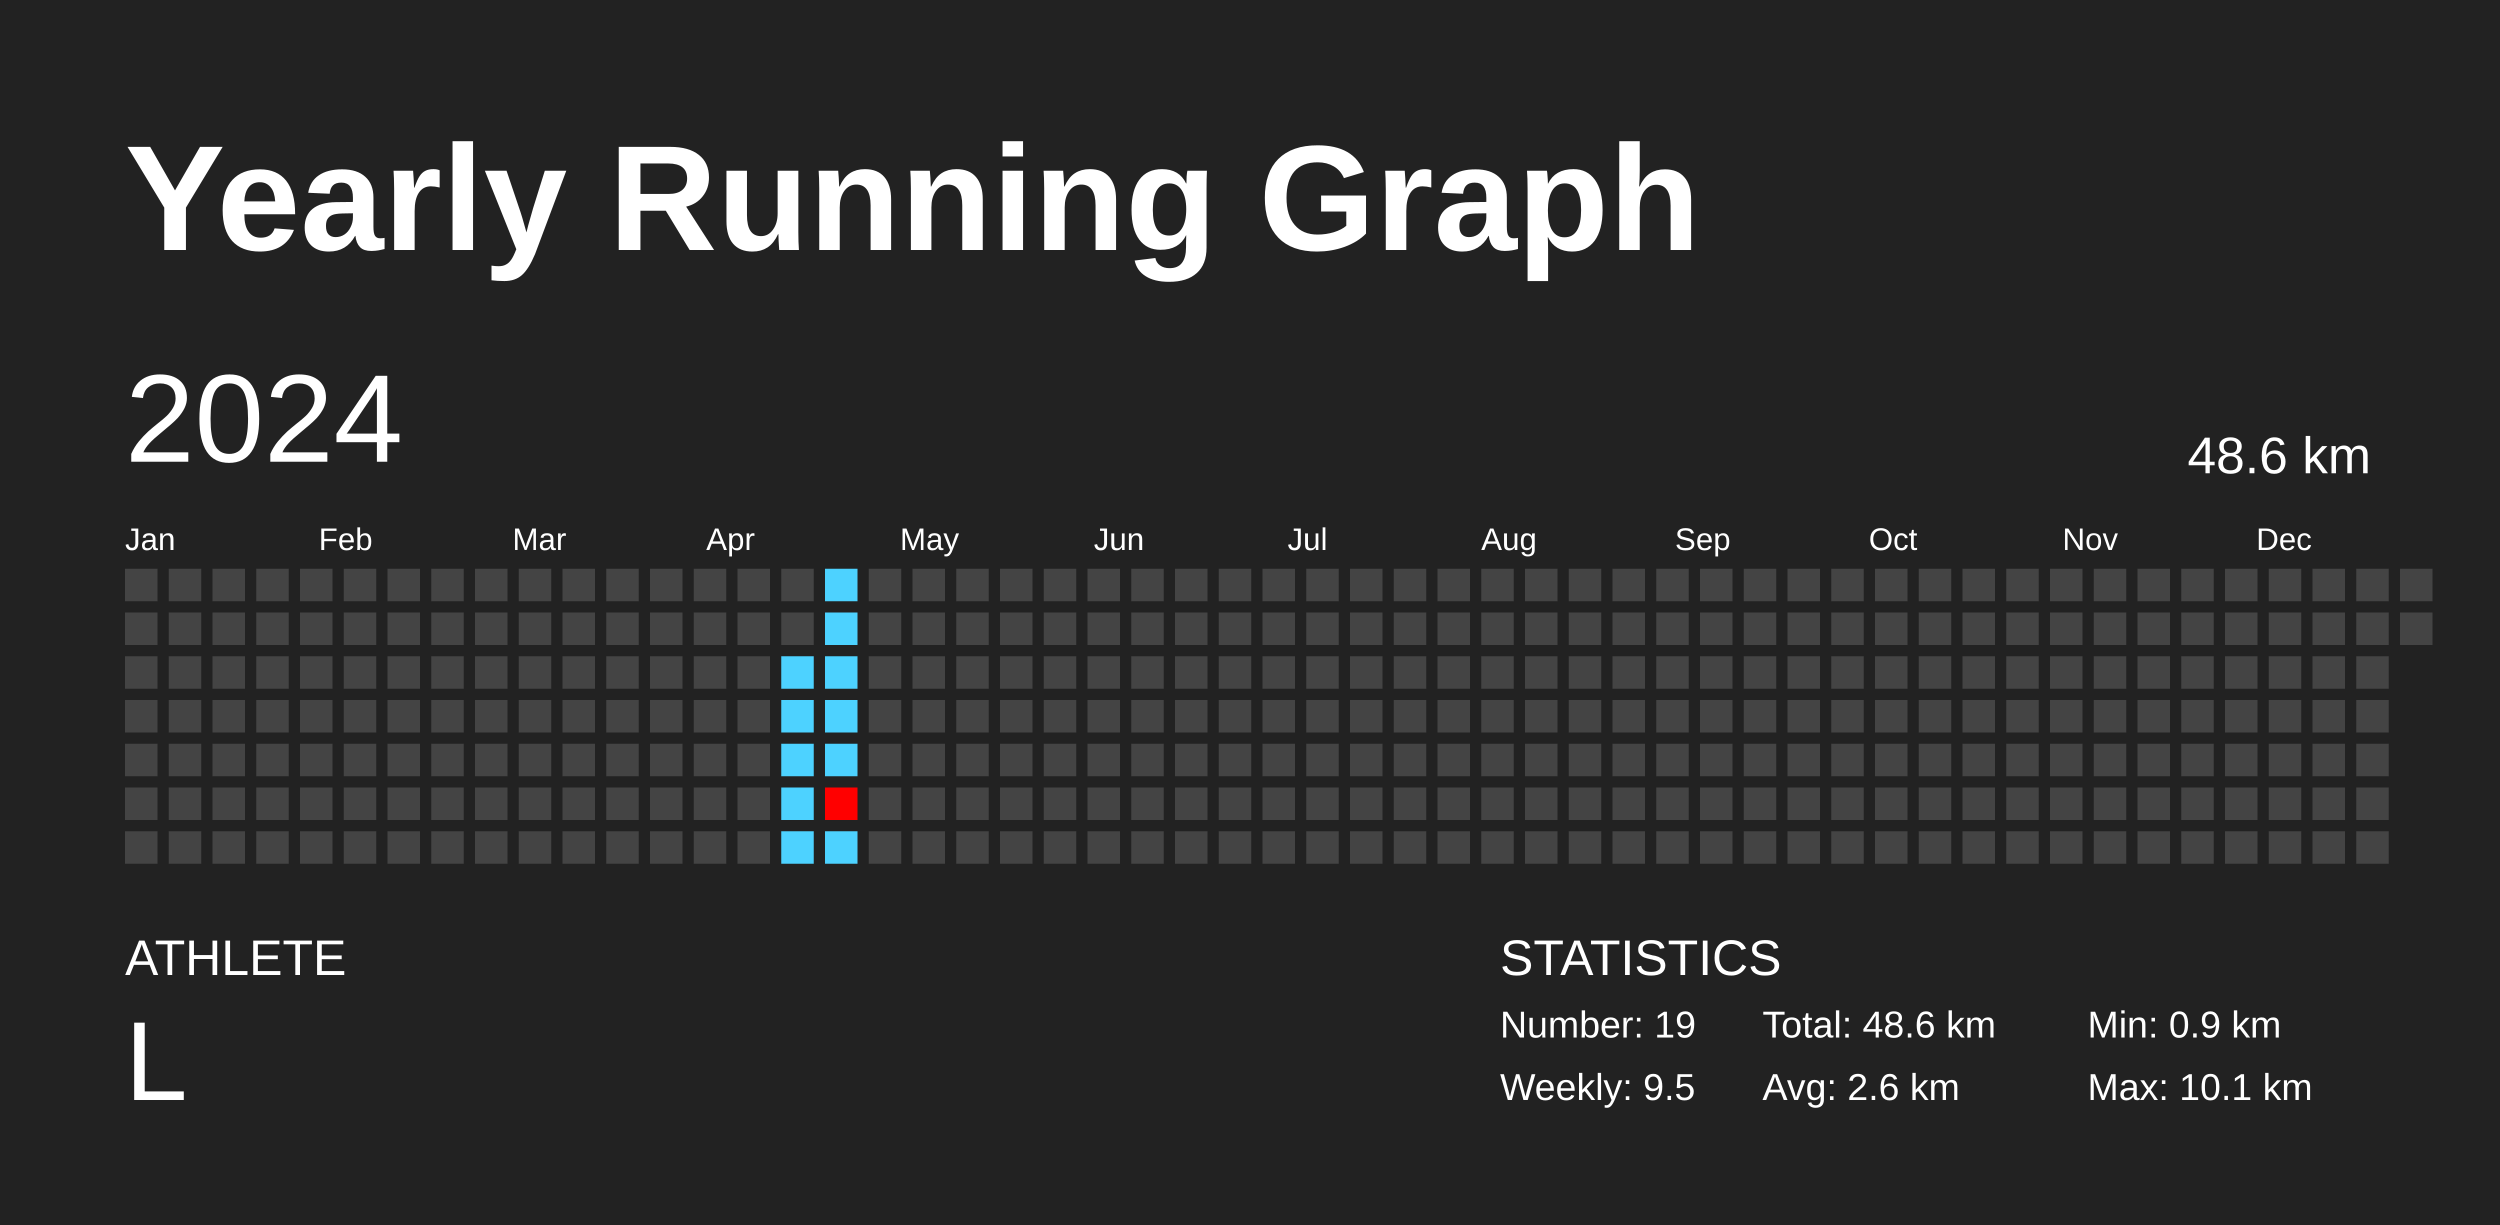
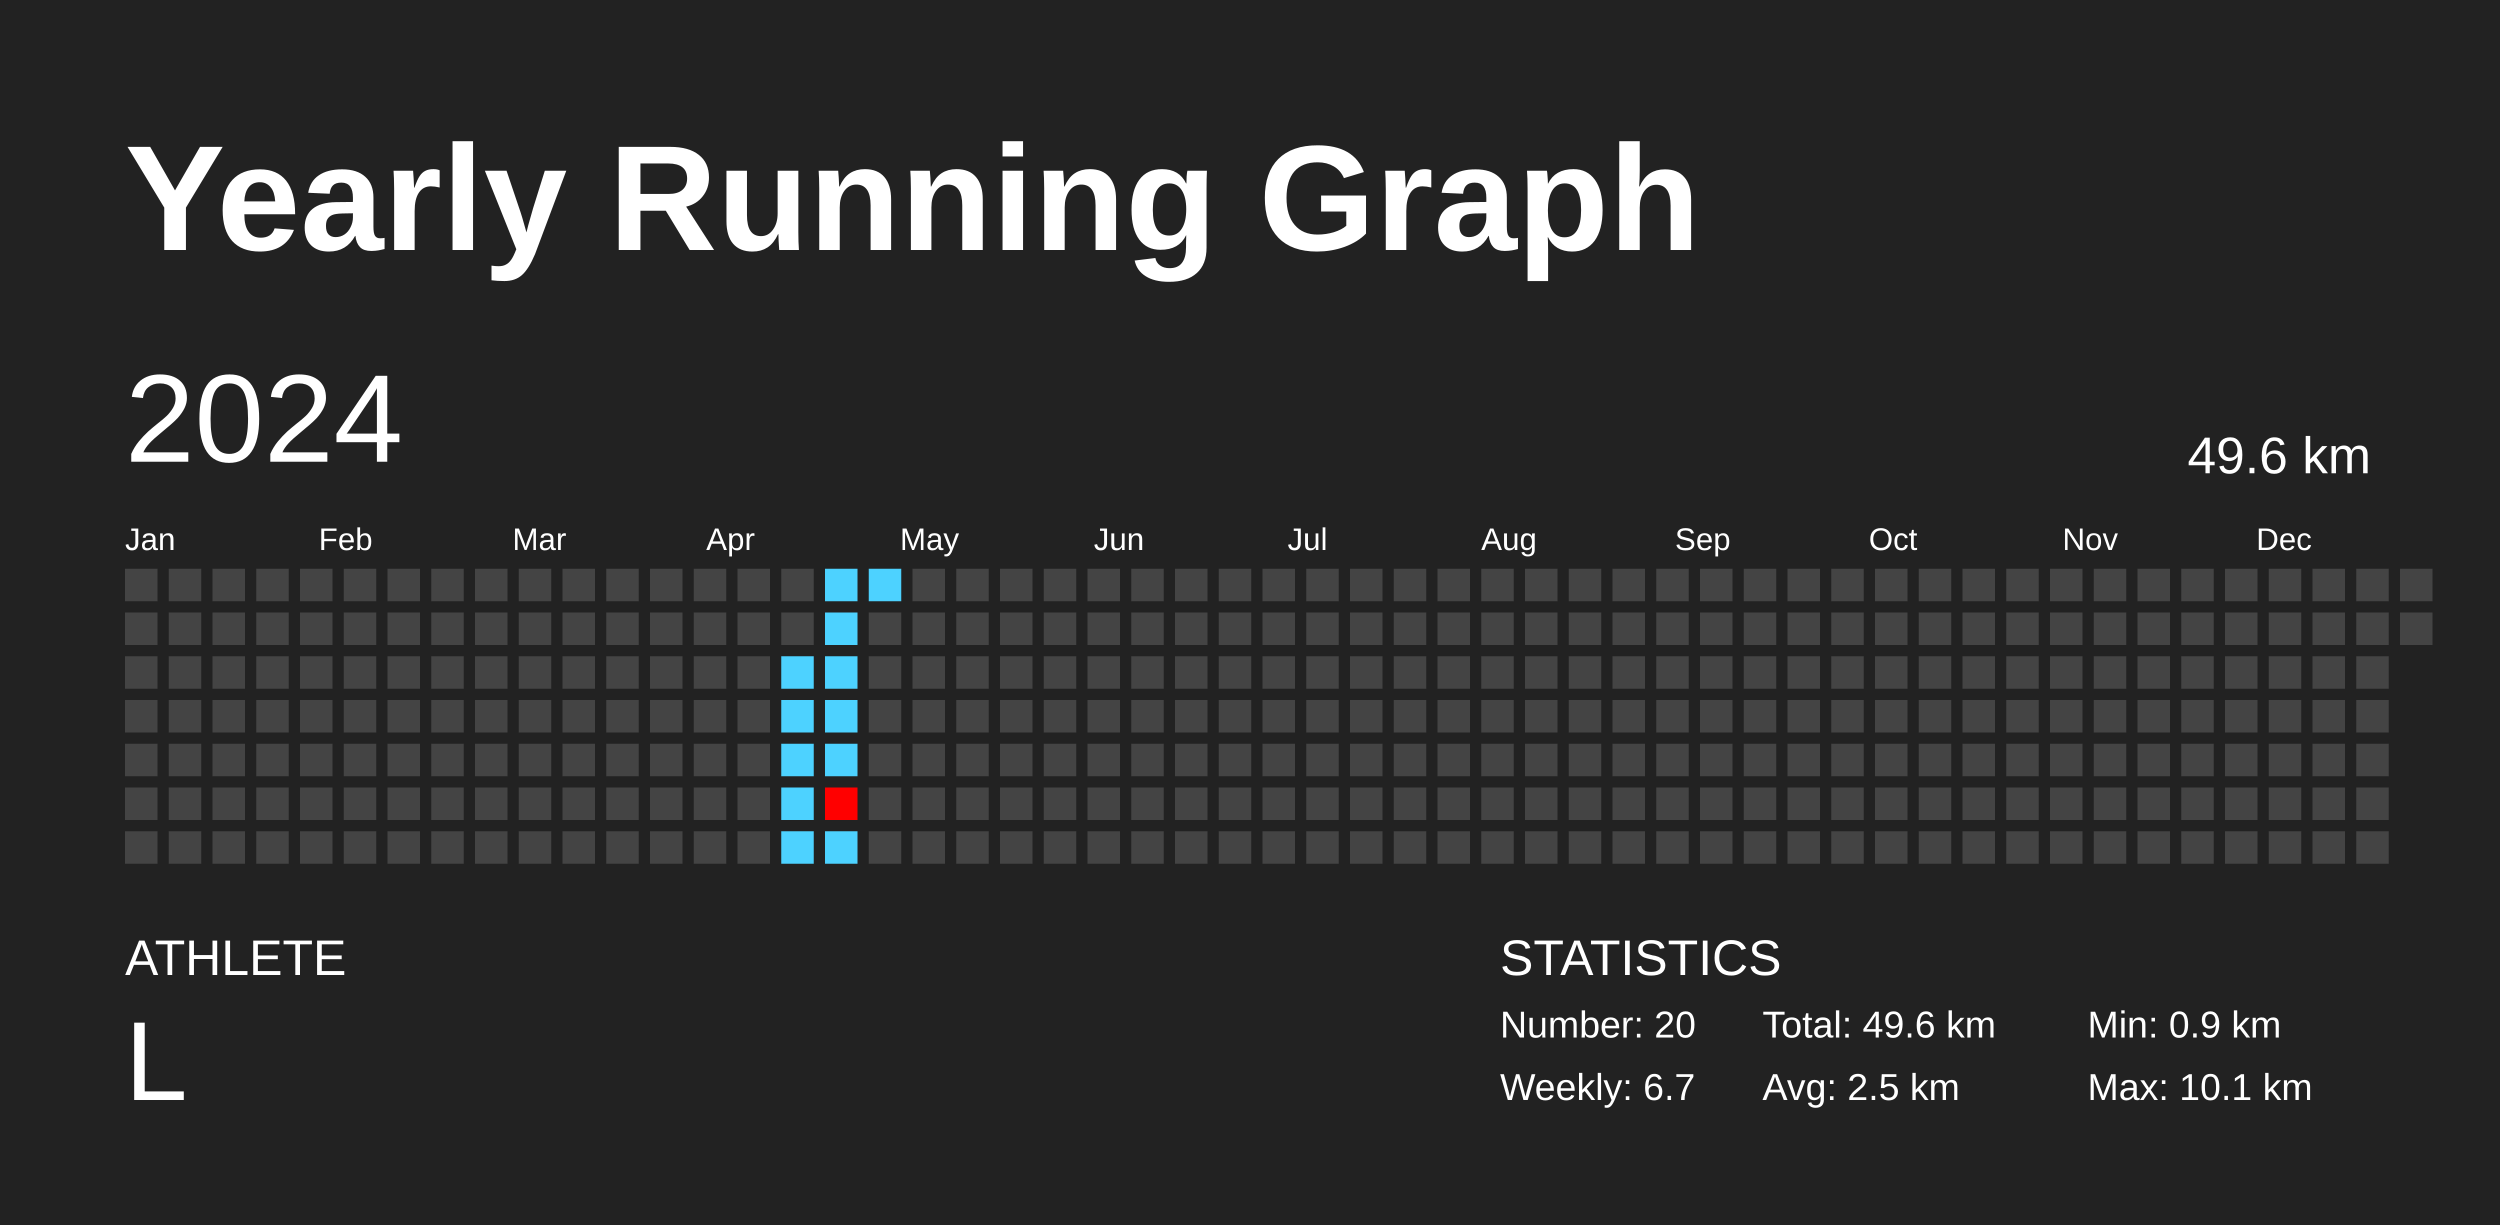
<svg xmlns="http://www.w3.org/2000/svg" baseProfile="full" height="98mm" version="1.1" viewBox="0,0,200,98" width="200mm">
  <defs />
  <rect fill="#222222" height="98" width="200" x="0" y="0" />
  <text fill="#FFFFFF" style="font-size:12px; font-family:Arial; font-weight:bold;" x="10" y="20">Yearly Running Graph</text>
  <text fill="#FFFFFF" style="font-size:4px; font-family:Arial" x="10" y="78">ATHLETE</text>
  <text fill="#FFFFFF" style="font-size:9px; font-family:Arial" x="10" y="88">L</text>
  <text fill="#FFFFFF" style="font-size:4px; font-family:Arial" x="120" y="78">STATISTICS</text>
-   <text fill="#FFFFFF" style="font-size:3px; font-family:Arial" x="120" y="83">Number: 19</text>
-   <text fill="#FFFFFF" style="font-size:3px; font-family:Arial" x="120" y="88">Weekly: 9.5</text>
-   <text fill="#FFFFFF" style="font-size:3px; font-family:Arial" x="141" y="83">Total: 48.6 km</text>
-   <text fill="#FFFFFF" style="font-size:3px; font-family:Arial" x="141" y="88">Avg: 2.6 km</text>
+   <text fill="#FFFFFF" style="font-size:3px; font-family:Arial" x="120" y="83">Number: 20</text>
+   <text fill="#FFFFFF" style="font-size:3px; font-family:Arial" x="120" y="88">Weekly: 6.7</text>
+   <text fill="#FFFFFF" style="font-size:3px; font-family:Arial" x="141" y="83">Total: 49.6 km</text>
+   <text fill="#FFFFFF" style="font-size:3px; font-family:Arial" x="141" y="88">Avg: 2.5 km</text>
  <text fill="#FFFFFF" style="font-size:3px; font-family:Arial" x="167" y="83">Min: 0.9 km</text>
  <text fill="#FFFFFF" style="font-size:3px; font-family:Arial" x="167" y="88">Max: 10.1 km</text>
  <text dominant-baseline="hanging" fill="#FFFFFF" style="font-size:10.0px; font-family:Arial;" x="10" y="30">2024</text>
-   <text dominant-baseline="hanging" fill="#FFFFFF" style="font-size:4.125px; font-family:Arial;" x="175" y="35">48.6 km</text>
+   <text dominant-baseline="hanging" fill="#FFFFFF" style="font-size:4.125px; font-family:Arial;" x="175" y="35">49.6 km</text>
  <text fill="#FFFFFF" style="font-size:2.5px; font-family:Arial" x="10.0" y="44">Jan</text>
  <text fill="#FFFFFF" style="font-size:2.5px; font-family:Arial" x="25.5" y="44">Feb</text>
  <text fill="#FFFFFF" style="font-size:2.5px; font-family:Arial" x="41.0" y="44">Mar</text>
  <text fill="#FFFFFF" style="font-size:2.5px; font-family:Arial" x="56.5" y="44">Apr</text>
  <text fill="#FFFFFF" style="font-size:2.5px; font-family:Arial" x="72.0" y="44">May</text>
  <text fill="#FFFFFF" style="font-size:2.5px; font-family:Arial" x="87.5" y="44">Jun</text>
  <text fill="#FFFFFF" style="font-size:2.5px; font-family:Arial" x="103.0" y="44">Jul</text>
  <text fill="#FFFFFF" style="font-size:2.5px; font-family:Arial" x="118.5" y="44">Aug</text>
  <text fill="#FFFFFF" style="font-size:2.5px; font-family:Arial" x="134.0" y="44">Sep</text>
  <text fill="#FFFFFF" style="font-size:2.5px; font-family:Arial" x="149.5" y="44">Oct</text>
  <text fill="#FFFFFF" style="font-size:2.5px; font-family:Arial" x="165.0" y="44">Nov</text>
  <text fill="#FFFFFF" style="font-size:2.5px; font-family:Arial" x="180.5" y="44">Dec</text>
  <rect fill="#444444" height="2.6" width="2.6" x="10.0" y="45.5" />
  <rect fill="#444444" height="2.6" width="2.6" x="10.0" y="49.0" />
  <rect fill="#444444" height="2.6" width="2.6" x="10.0" y="52.5" />
  <rect fill="#444444" height="2.6" width="2.6" x="10.0" y="56.0" />
  <rect fill="#444444" height="2.6" width="2.6" x="10.0" y="59.5" />
  <rect fill="#444444" height="2.6" width="2.6" x="10.0" y="63.0" />
  <rect fill="#444444" height="2.6" width="2.6" x="10.0" y="66.5" />
  <rect fill="#444444" height="2.6" width="2.6" x="13.5" y="45.5" />
  <rect fill="#444444" height="2.6" width="2.6" x="13.5" y="49.0" />
  <rect fill="#444444" height="2.6" width="2.6" x="13.5" y="52.5" />
  <rect fill="#444444" height="2.6" width="2.6" x="13.5" y="56.0" />
  <rect fill="#444444" height="2.6" width="2.6" x="13.5" y="59.5" />
  <rect fill="#444444" height="2.6" width="2.6" x="13.5" y="63.0" />
  <rect fill="#444444" height="2.6" width="2.6" x="13.5" y="66.5" />
  <rect fill="#444444" height="2.6" width="2.6" x="17.0" y="45.5" />
  <rect fill="#444444" height="2.6" width="2.6" x="17.0" y="49.0" />
  <rect fill="#444444" height="2.6" width="2.6" x="17.0" y="52.5" />
  <rect fill="#444444" height="2.6" width="2.6" x="17.0" y="56.0" />
  <rect fill="#444444" height="2.6" width="2.6" x="17.0" y="59.5" />
  <rect fill="#444444" height="2.6" width="2.6" x="17.0" y="63.0" />
  <rect fill="#444444" height="2.6" width="2.6" x="17.0" y="66.5" />
  <rect fill="#444444" height="2.6" width="2.6" x="20.5" y="45.5" />
  <rect fill="#444444" height="2.6" width="2.6" x="20.5" y="49.0" />
  <rect fill="#444444" height="2.6" width="2.6" x="20.5" y="52.5" />
  <rect fill="#444444" height="2.6" width="2.6" x="20.5" y="56.0" />
  <rect fill="#444444" height="2.6" width="2.6" x="20.5" y="59.5" />
  <rect fill="#444444" height="2.6" width="2.6" x="20.5" y="63.0" />
  <rect fill="#444444" height="2.6" width="2.6" x="20.5" y="66.5" />
  <rect fill="#444444" height="2.6" width="2.6" x="24.0" y="45.5" />
  <rect fill="#444444" height="2.6" width="2.6" x="24.0" y="49.0" />
  <rect fill="#444444" height="2.6" width="2.6" x="24.0" y="52.5" />
  <rect fill="#444444" height="2.6" width="2.6" x="24.0" y="56.0" />
  <rect fill="#444444" height="2.6" width="2.6" x="24.0" y="59.5" />
  <rect fill="#444444" height="2.6" width="2.6" x="24.0" y="63.0" />
  <rect fill="#444444" height="2.6" width="2.6" x="24.0" y="66.5" />
  <rect fill="#444444" height="2.6" width="2.6" x="27.5" y="45.5" />
  <rect fill="#444444" height="2.6" width="2.6" x="27.5" y="49.0" />
  <rect fill="#444444" height="2.6" width="2.6" x="27.5" y="52.5" />
  <rect fill="#444444" height="2.6" width="2.6" x="27.5" y="56.0" />
  <rect fill="#444444" height="2.6" width="2.6" x="27.5" y="59.5" />
  <rect fill="#444444" height="2.6" width="2.6" x="27.5" y="63.0" />
  <rect fill="#444444" height="2.6" width="2.6" x="27.5" y="66.5" />
  <rect fill="#444444" height="2.6" width="2.6" x="31.0" y="45.5" />
  <rect fill="#444444" height="2.6" width="2.6" x="31.0" y="49.0" />
  <rect fill="#444444" height="2.6" width="2.6" x="31.0" y="52.5" />
  <rect fill="#444444" height="2.6" width="2.6" x="31.0" y="56.0" />
  <rect fill="#444444" height="2.6" width="2.6" x="31.0" y="59.5" />
  <rect fill="#444444" height="2.6" width="2.6" x="31.0" y="63.0" />
  <rect fill="#444444" height="2.6" width="2.6" x="31.0" y="66.5" />
  <rect fill="#444444" height="2.6" width="2.6" x="34.5" y="45.5" />
  <rect fill="#444444" height="2.6" width="2.6" x="34.5" y="49.0" />
  <rect fill="#444444" height="2.6" width="2.6" x="34.5" y="52.5" />
  <rect fill="#444444" height="2.6" width="2.6" x="34.5" y="56.0" />
  <rect fill="#444444" height="2.6" width="2.6" x="34.5" y="59.5" />
  <rect fill="#444444" height="2.6" width="2.6" x="34.5" y="63.0" />
  <rect fill="#444444" height="2.6" width="2.6" x="34.5" y="66.5" />
  <rect fill="#444444" height="2.6" width="2.6" x="38.0" y="45.5" />
  <rect fill="#444444" height="2.6" width="2.6" x="38.0" y="49.0" />
  <rect fill="#444444" height="2.6" width="2.6" x="38.0" y="52.5" />
  <rect fill="#444444" height="2.6" width="2.6" x="38.0" y="56.0" />
  <rect fill="#444444" height="2.6" width="2.6" x="38.0" y="59.5" />
  <rect fill="#444444" height="2.6" width="2.6" x="38.0" y="63.0" />
  <rect fill="#444444" height="2.6" width="2.6" x="38.0" y="66.5" />
  <rect fill="#444444" height="2.6" width="2.6" x="41.5" y="45.5" />
  <rect fill="#444444" height="2.6" width="2.6" x="41.5" y="49.0" />
  <rect fill="#444444" height="2.6" width="2.6" x="41.5" y="52.5" />
  <rect fill="#444444" height="2.6" width="2.6" x="41.5" y="56.0" />
  <rect fill="#444444" height="2.6" width="2.6" x="41.5" y="59.5" />
  <rect fill="#444444" height="2.6" width="2.6" x="41.5" y="63.0" />
  <rect fill="#444444" height="2.6" width="2.6" x="41.5" y="66.5" />
  <rect fill="#444444" height="2.6" width="2.6" x="45.0" y="45.5" />
  <rect fill="#444444" height="2.6" width="2.6" x="45.0" y="49.0" />
  <rect fill="#444444" height="2.6" width="2.6" x="45.0" y="52.5" />
  <rect fill="#444444" height="2.6" width="2.6" x="45.0" y="56.0" />
  <rect fill="#444444" height="2.6" width="2.6" x="45.0" y="59.5" />
  <rect fill="#444444" height="2.6" width="2.6" x="45.0" y="63.0" />
  <rect fill="#444444" height="2.6" width="2.6" x="45.0" y="66.5" />
  <rect fill="#444444" height="2.6" width="2.6" x="48.5" y="45.5" />
  <rect fill="#444444" height="2.6" width="2.6" x="48.5" y="49.0" />
  <rect fill="#444444" height="2.6" width="2.6" x="48.5" y="52.5" />
  <rect fill="#444444" height="2.6" width="2.6" x="48.5" y="56.0" />
  <rect fill="#444444" height="2.6" width="2.6" x="48.5" y="59.5" />
  <rect fill="#444444" height="2.6" width="2.6" x="48.5" y="63.0" />
  <rect fill="#444444" height="2.6" width="2.6" x="48.5" y="66.5" />
  <rect fill="#444444" height="2.6" width="2.6" x="52.0" y="45.5" />
  <rect fill="#444444" height="2.6" width="2.6" x="52.0" y="49.0" />
  <rect fill="#444444" height="2.6" width="2.6" x="52.0" y="52.5" />
  <rect fill="#444444" height="2.6" width="2.6" x="52.0" y="56.0" />
  <rect fill="#444444" height="2.6" width="2.6" x="52.0" y="59.5" />
  <rect fill="#444444" height="2.6" width="2.6" x="52.0" y="63.0" />
  <rect fill="#444444" height="2.6" width="2.6" x="52.0" y="66.5" />
  <rect fill="#444444" height="2.6" width="2.6" x="55.5" y="45.5" />
  <rect fill="#444444" height="2.6" width="2.6" x="55.5" y="49.0" />
  <rect fill="#444444" height="2.6" width="2.6" x="55.5" y="52.5" />
  <rect fill="#444444" height="2.6" width="2.6" x="55.5" y="56.0" />
  <rect fill="#444444" height="2.6" width="2.6" x="55.5" y="59.5" />
  <rect fill="#444444" height="2.6" width="2.6" x="55.5" y="63.0" />
  <rect fill="#444444" height="2.6" width="2.6" x="55.5" y="66.5" />
  <rect fill="#444444" height="2.6" width="2.6" x="59.0" y="45.5" />
  <rect fill="#444444" height="2.6" width="2.6" x="59.0" y="49.0" />
  <rect fill="#444444" height="2.6" width="2.6" x="59.0" y="52.5" />
  <rect fill="#444444" height="2.6" width="2.6" x="59.0" y="56.0" />
  <rect fill="#444444" height="2.6" width="2.6" x="59.0" y="59.5" />
  <rect fill="#444444" height="2.6" width="2.6" x="59.0" y="63.0" />
  <rect fill="#444444" height="2.6" width="2.6" x="59.0" y="66.5" />
  <rect fill="#444444" height="2.6" width="2.6" x="62.5" y="45.5" />
  <rect fill="#444444" height="2.6" width="2.6" x="62.5" y="49.0" />
  <rect fill="#4dd2ff" height="2.6" width="2.6" x="62.5" y="52.5" />
  <rect fill="#4dd2ff" height="2.6" width="2.6" x="62.5" y="56.0" />
  <rect fill="#4dd2ff" height="2.6" width="2.6" x="62.5" y="59.5" />
  <rect fill="#4dd2ff" height="2.6" width="2.6" x="62.5" y="63.0" />
  <rect fill="#4dd2ff" height="2.6" width="2.6" x="62.5" y="66.5" />
  <rect fill="#4dd2ff" height="2.6" width="2.6" x="66.0" y="45.5" />
  <rect fill="#4dd2ff" height="2.6" width="2.6" x="66.0" y="49.0" />
  <rect fill="#4dd2ff" height="2.6" width="2.6" x="66.0" y="52.5" />
  <rect fill="#4dd2ff" height="2.6" width="2.6" x="66.0" y="56.0" />
  <rect fill="#4dd2ff" height="2.6" width="2.6" x="66.0" y="59.5" />
  <rect fill="#ff0000" height="2.6" width="2.6" x="66.0" y="63.0" />
  <rect fill="#4dd2ff" height="2.6" width="2.6" x="66.0" y="66.5" />
-   <rect fill="#444444" height="2.6" width="2.6" x="69.5" y="45.5" />
+   <rect fill="#4dd2ff" height="2.6" width="2.6" x="69.5" y="45.5" />
  <rect fill="#444444" height="2.6" width="2.6" x="69.5" y="49.0" />
  <rect fill="#444444" height="2.6" width="2.6" x="69.5" y="52.5" />
  <rect fill="#444444" height="2.6" width="2.6" x="69.5" y="56.0" />
  <rect fill="#444444" height="2.6" width="2.6" x="69.5" y="59.5" />
  <rect fill="#444444" height="2.6" width="2.6" x="69.5" y="63.0" />
  <rect fill="#444444" height="2.6" width="2.6" x="69.5" y="66.5" />
  <rect fill="#444444" height="2.6" width="2.6" x="73.0" y="45.5" />
  <rect fill="#444444" height="2.6" width="2.6" x="73.0" y="49.0" />
  <rect fill="#444444" height="2.6" width="2.6" x="73.0" y="52.5" />
  <rect fill="#444444" height="2.6" width="2.6" x="73.0" y="56.0" />
  <rect fill="#444444" height="2.6" width="2.6" x="73.0" y="59.5" />
  <rect fill="#444444" height="2.6" width="2.6" x="73.0" y="63.0" />
  <rect fill="#444444" height="2.6" width="2.6" x="73.0" y="66.5" />
  <rect fill="#444444" height="2.6" width="2.6" x="76.5" y="45.5" />
  <rect fill="#444444" height="2.6" width="2.6" x="76.5" y="49.0" />
  <rect fill="#444444" height="2.6" width="2.6" x="76.5" y="52.5" />
  <rect fill="#444444" height="2.6" width="2.6" x="76.5" y="56.0" />
  <rect fill="#444444" height="2.6" width="2.6" x="76.5" y="59.5" />
  <rect fill="#444444" height="2.6" width="2.6" x="76.5" y="63.0" />
  <rect fill="#444444" height="2.6" width="2.6" x="76.5" y="66.5" />
  <rect fill="#444444" height="2.6" width="2.6" x="80.0" y="45.5" />
  <rect fill="#444444" height="2.6" width="2.6" x="80.0" y="49.0" />
  <rect fill="#444444" height="2.6" width="2.6" x="80.0" y="52.5" />
  <rect fill="#444444" height="2.6" width="2.6" x="80.0" y="56.0" />
  <rect fill="#444444" height="2.6" width="2.6" x="80.0" y="59.5" />
  <rect fill="#444444" height="2.6" width="2.6" x="80.0" y="63.0" />
  <rect fill="#444444" height="2.6" width="2.6" x="80.0" y="66.5" />
  <rect fill="#444444" height="2.6" width="2.6" x="83.5" y="45.5" />
  <rect fill="#444444" height="2.6" width="2.6" x="83.5" y="49.0" />
  <rect fill="#444444" height="2.6" width="2.6" x="83.5" y="52.5" />
  <rect fill="#444444" height="2.6" width="2.6" x="83.5" y="56.0" />
  <rect fill="#444444" height="2.6" width="2.6" x="83.5" y="59.5" />
  <rect fill="#444444" height="2.6" width="2.6" x="83.5" y="63.0" />
  <rect fill="#444444" height="2.6" width="2.6" x="83.5" y="66.5" />
  <rect fill="#444444" height="2.6" width="2.6" x="87.0" y="45.5" />
  <rect fill="#444444" height="2.6" width="2.6" x="87.0" y="49.0" />
  <rect fill="#444444" height="2.6" width="2.6" x="87.0" y="52.5" />
  <rect fill="#444444" height="2.6" width="2.6" x="87.0" y="56.0" />
  <rect fill="#444444" height="2.6" width="2.6" x="87.0" y="59.5" />
  <rect fill="#444444" height="2.6" width="2.6" x="87.0" y="63.0" />
  <rect fill="#444444" height="2.6" width="2.6" x="87.0" y="66.5" />
  <rect fill="#444444" height="2.6" width="2.6" x="90.5" y="45.5" />
  <rect fill="#444444" height="2.6" width="2.6" x="90.5" y="49.0" />
  <rect fill="#444444" height="2.6" width="2.6" x="90.5" y="52.5" />
  <rect fill="#444444" height="2.6" width="2.6" x="90.5" y="56.0" />
  <rect fill="#444444" height="2.6" width="2.6" x="90.5" y="59.5" />
  <rect fill="#444444" height="2.6" width="2.6" x="90.5" y="63.0" />
  <rect fill="#444444" height="2.6" width="2.6" x="90.5" y="66.5" />
  <rect fill="#444444" height="2.6" width="2.6" x="94.0" y="45.5" />
  <rect fill="#444444" height="2.6" width="2.6" x="94.0" y="49.0" />
  <rect fill="#444444" height="2.6" width="2.6" x="94.0" y="52.5" />
  <rect fill="#444444" height="2.6" width="2.6" x="94.0" y="56.0" />
  <rect fill="#444444" height="2.6" width="2.6" x="94.0" y="59.5" />
  <rect fill="#444444" height="2.6" width="2.6" x="94.0" y="63.0" />
  <rect fill="#444444" height="2.6" width="2.6" x="94.0" y="66.5" />
  <rect fill="#444444" height="2.6" width="2.6" x="97.5" y="45.5" />
  <rect fill="#444444" height="2.6" width="2.6" x="97.5" y="49.0" />
  <rect fill="#444444" height="2.6" width="2.6" x="97.5" y="52.5" />
  <rect fill="#444444" height="2.6" width="2.6" x="97.5" y="56.0" />
  <rect fill="#444444" height="2.6" width="2.6" x="97.5" y="59.5" />
  <rect fill="#444444" height="2.6" width="2.6" x="97.5" y="63.0" />
  <rect fill="#444444" height="2.6" width="2.6" x="97.5" y="66.5" />
  <rect fill="#444444" height="2.6" width="2.6" x="101.0" y="45.5" />
  <rect fill="#444444" height="2.6" width="2.6" x="101.0" y="49.0" />
  <rect fill="#444444" height="2.6" width="2.6" x="101.0" y="52.5" />
  <rect fill="#444444" height="2.6" width="2.6" x="101.0" y="56.0" />
  <rect fill="#444444" height="2.6" width="2.6" x="101.0" y="59.5" />
  <rect fill="#444444" height="2.6" width="2.6" x="101.0" y="63.0" />
  <rect fill="#444444" height="2.6" width="2.6" x="101.0" y="66.5" />
  <rect fill="#444444" height="2.6" width="2.6" x="104.5" y="45.5" />
  <rect fill="#444444" height="2.6" width="2.6" x="104.5" y="49.0" />
  <rect fill="#444444" height="2.6" width="2.6" x="104.5" y="52.5" />
  <rect fill="#444444" height="2.6" width="2.6" x="104.5" y="56.0" />
  <rect fill="#444444" height="2.6" width="2.6" x="104.5" y="59.5" />
  <rect fill="#444444" height="2.6" width="2.6" x="104.5" y="63.0" />
  <rect fill="#444444" height="2.6" width="2.6" x="104.5" y="66.5" />
  <rect fill="#444444" height="2.6" width="2.6" x="108.0" y="45.5" />
  <rect fill="#444444" height="2.6" width="2.6" x="108.0" y="49.0" />
  <rect fill="#444444" height="2.6" width="2.6" x="108.0" y="52.5" />
  <rect fill="#444444" height="2.6" width="2.6" x="108.0" y="56.0" />
  <rect fill="#444444" height="2.6" width="2.6" x="108.0" y="59.5" />
  <rect fill="#444444" height="2.6" width="2.6" x="108.0" y="63.0" />
  <rect fill="#444444" height="2.6" width="2.6" x="108.0" y="66.5" />
  <rect fill="#444444" height="2.6" width="2.6" x="111.5" y="45.5" />
  <rect fill="#444444" height="2.6" width="2.6" x="111.5" y="49.0" />
  <rect fill="#444444" height="2.6" width="2.6" x="111.5" y="52.5" />
  <rect fill="#444444" height="2.6" width="2.6" x="111.5" y="56.0" />
  <rect fill="#444444" height="2.6" width="2.6" x="111.5" y="59.5" />
  <rect fill="#444444" height="2.6" width="2.6" x="111.5" y="63.0" />
  <rect fill="#444444" height="2.6" width="2.6" x="111.5" y="66.5" />
  <rect fill="#444444" height="2.6" width="2.6" x="115.0" y="45.5" />
  <rect fill="#444444" height="2.6" width="2.6" x="115.0" y="49.0" />
  <rect fill="#444444" height="2.6" width="2.6" x="115.0" y="52.5" />
  <rect fill="#444444" height="2.6" width="2.6" x="115.0" y="56.0" />
  <rect fill="#444444" height="2.6" width="2.6" x="115.0" y="59.5" />
  <rect fill="#444444" height="2.6" width="2.6" x="115.0" y="63.0" />
  <rect fill="#444444" height="2.6" width="2.6" x="115.0" y="66.5" />
  <rect fill="#444444" height="2.6" width="2.6" x="118.5" y="45.5" />
  <rect fill="#444444" height="2.6" width="2.6" x="118.5" y="49.0" />
  <rect fill="#444444" height="2.6" width="2.6" x="118.5" y="52.5" />
  <rect fill="#444444" height="2.6" width="2.6" x="118.5" y="56.0" />
  <rect fill="#444444" height="2.6" width="2.6" x="118.5" y="59.5" />
  <rect fill="#444444" height="2.6" width="2.6" x="118.5" y="63.0" />
  <rect fill="#444444" height="2.6" width="2.6" x="118.5" y="66.5" />
  <rect fill="#444444" height="2.6" width="2.6" x="122.0" y="45.5" />
  <rect fill="#444444" height="2.6" width="2.6" x="122.0" y="49.0" />
  <rect fill="#444444" height="2.6" width="2.6" x="122.0" y="52.5" />
  <rect fill="#444444" height="2.6" width="2.6" x="122.0" y="56.0" />
  <rect fill="#444444" height="2.6" width="2.6" x="122.0" y="59.5" />
  <rect fill="#444444" height="2.6" width="2.6" x="122.0" y="63.0" />
  <rect fill="#444444" height="2.6" width="2.6" x="122.0" y="66.5" />
  <rect fill="#444444" height="2.6" width="2.6" x="125.5" y="45.5" />
  <rect fill="#444444" height="2.6" width="2.6" x="125.5" y="49.0" />
  <rect fill="#444444" height="2.6" width="2.6" x="125.5" y="52.5" />
  <rect fill="#444444" height="2.6" width="2.6" x="125.5" y="56.0" />
  <rect fill="#444444" height="2.6" width="2.6" x="125.5" y="59.5" />
  <rect fill="#444444" height="2.6" width="2.6" x="125.5" y="63.0" />
  <rect fill="#444444" height="2.6" width="2.6" x="125.5" y="66.5" />
  <rect fill="#444444" height="2.6" width="2.6" x="129.0" y="45.5" />
  <rect fill="#444444" height="2.6" width="2.6" x="129.0" y="49.0" />
  <rect fill="#444444" height="2.6" width="2.6" x="129.0" y="52.5" />
  <rect fill="#444444" height="2.6" width="2.6" x="129.0" y="56.0" />
  <rect fill="#444444" height="2.6" width="2.6" x="129.0" y="59.5" />
  <rect fill="#444444" height="2.6" width="2.6" x="129.0" y="63.0" />
  <rect fill="#444444" height="2.6" width="2.6" x="129.0" y="66.5" />
  <rect fill="#444444" height="2.6" width="2.6" x="132.5" y="45.5" />
  <rect fill="#444444" height="2.6" width="2.6" x="132.5" y="49.0" />
  <rect fill="#444444" height="2.6" width="2.6" x="132.5" y="52.5" />
  <rect fill="#444444" height="2.6" width="2.6" x="132.5" y="56.0" />
  <rect fill="#444444" height="2.6" width="2.6" x="132.5" y="59.5" />
  <rect fill="#444444" height="2.6" width="2.6" x="132.5" y="63.0" />
  <rect fill="#444444" height="2.6" width="2.6" x="132.5" y="66.5" />
  <rect fill="#444444" height="2.6" width="2.6" x="136.0" y="45.5" />
  <rect fill="#444444" height="2.6" width="2.6" x="136.0" y="49.0" />
  <rect fill="#444444" height="2.6" width="2.6" x="136.0" y="52.5" />
  <rect fill="#444444" height="2.6" width="2.6" x="136.0" y="56.0" />
  <rect fill="#444444" height="2.6" width="2.6" x="136.0" y="59.5" />
  <rect fill="#444444" height="2.6" width="2.6" x="136.0" y="63.0" />
  <rect fill="#444444" height="2.6" width="2.6" x="136.0" y="66.5" />
  <rect fill="#444444" height="2.6" width="2.6" x="139.5" y="45.5" />
  <rect fill="#444444" height="2.6" width="2.6" x="139.5" y="49.0" />
  <rect fill="#444444" height="2.6" width="2.6" x="139.5" y="52.5" />
  <rect fill="#444444" height="2.6" width="2.6" x="139.5" y="56.0" />
  <rect fill="#444444" height="2.6" width="2.6" x="139.5" y="59.5" />
  <rect fill="#444444" height="2.6" width="2.6" x="139.5" y="63.0" />
  <rect fill="#444444" height="2.6" width="2.6" x="139.5" y="66.5" />
  <rect fill="#444444" height="2.6" width="2.6" x="143.0" y="45.5" />
  <rect fill="#444444" height="2.6" width="2.6" x="143.0" y="49.0" />
  <rect fill="#444444" height="2.6" width="2.6" x="143.0" y="52.5" />
  <rect fill="#444444" height="2.6" width="2.6" x="143.0" y="56.0" />
  <rect fill="#444444" height="2.6" width="2.6" x="143.0" y="59.5" />
  <rect fill="#444444" height="2.6" width="2.6" x="143.0" y="63.0" />
  <rect fill="#444444" height="2.6" width="2.6" x="143.0" y="66.5" />
  <rect fill="#444444" height="2.6" width="2.6" x="146.5" y="45.5" />
  <rect fill="#444444" height="2.6" width="2.6" x="146.5" y="49.0" />
  <rect fill="#444444" height="2.6" width="2.6" x="146.5" y="52.5" />
  <rect fill="#444444" height="2.6" width="2.6" x="146.5" y="56.0" />
  <rect fill="#444444" height="2.6" width="2.6" x="146.5" y="59.5" />
  <rect fill="#444444" height="2.6" width="2.6" x="146.5" y="63.0" />
  <rect fill="#444444" height="2.6" width="2.6" x="146.5" y="66.5" />
  <rect fill="#444444" height="2.6" width="2.6" x="150.0" y="45.5" />
  <rect fill="#444444" height="2.6" width="2.6" x="150.0" y="49.0" />
  <rect fill="#444444" height="2.6" width="2.6" x="150.0" y="52.5" />
  <rect fill="#444444" height="2.6" width="2.6" x="150.0" y="56.0" />
  <rect fill="#444444" height="2.6" width="2.6" x="150.0" y="59.5" />
  <rect fill="#444444" height="2.6" width="2.6" x="150.0" y="63.0" />
  <rect fill="#444444" height="2.6" width="2.6" x="150.0" y="66.5" />
  <rect fill="#444444" height="2.6" width="2.6" x="153.5" y="45.5" />
  <rect fill="#444444" height="2.6" width="2.6" x="153.5" y="49.0" />
  <rect fill="#444444" height="2.6" width="2.6" x="153.5" y="52.5" />
  <rect fill="#444444" height="2.6" width="2.6" x="153.5" y="56.0" />
  <rect fill="#444444" height="2.6" width="2.6" x="153.5" y="59.5" />
  <rect fill="#444444" height="2.6" width="2.6" x="153.5" y="63.0" />
  <rect fill="#444444" height="2.6" width="2.6" x="153.5" y="66.5" />
  <rect fill="#444444" height="2.6" width="2.6" x="157.0" y="45.5" />
  <rect fill="#444444" height="2.6" width="2.6" x="157.0" y="49.0" />
  <rect fill="#444444" height="2.6" width="2.6" x="157.0" y="52.5" />
  <rect fill="#444444" height="2.6" width="2.6" x="157.0" y="56.0" />
  <rect fill="#444444" height="2.6" width="2.6" x="157.0" y="59.5" />
  <rect fill="#444444" height="2.6" width="2.6" x="157.0" y="63.0" />
  <rect fill="#444444" height="2.6" width="2.6" x="157.0" y="66.5" />
  <rect fill="#444444" height="2.6" width="2.6" x="160.5" y="45.5" />
  <rect fill="#444444" height="2.6" width="2.6" x="160.5" y="49.0" />
  <rect fill="#444444" height="2.6" width="2.6" x="160.5" y="52.5" />
  <rect fill="#444444" height="2.6" width="2.6" x="160.5" y="56.0" />
  <rect fill="#444444" height="2.6" width="2.6" x="160.5" y="59.5" />
  <rect fill="#444444" height="2.6" width="2.6" x="160.5" y="63.0" />
  <rect fill="#444444" height="2.6" width="2.6" x="160.5" y="66.5" />
  <rect fill="#444444" height="2.6" width="2.6" x="164.0" y="45.5" />
  <rect fill="#444444" height="2.6" width="2.6" x="164.0" y="49.0" />
  <rect fill="#444444" height="2.6" width="2.6" x="164.0" y="52.5" />
  <rect fill="#444444" height="2.6" width="2.6" x="164.0" y="56.0" />
  <rect fill="#444444" height="2.6" width="2.6" x="164.0" y="59.5" />
  <rect fill="#444444" height="2.6" width="2.6" x="164.0" y="63.0" />
  <rect fill="#444444" height="2.6" width="2.6" x="164.0" y="66.5" />
  <rect fill="#444444" height="2.6" width="2.6" x="167.5" y="45.5" />
  <rect fill="#444444" height="2.6" width="2.6" x="167.5" y="49.0" />
  <rect fill="#444444" height="2.6" width="2.6" x="167.5" y="52.5" />
  <rect fill="#444444" height="2.6" width="2.6" x="167.5" y="56.0" />
  <rect fill="#444444" height="2.6" width="2.6" x="167.5" y="59.5" />
  <rect fill="#444444" height="2.6" width="2.6" x="167.5" y="63.0" />
  <rect fill="#444444" height="2.6" width="2.6" x="167.5" y="66.5" />
  <rect fill="#444444" height="2.6" width="2.6" x="171.0" y="45.5" />
  <rect fill="#444444" height="2.6" width="2.6" x="171.0" y="49.0" />
  <rect fill="#444444" height="2.6" width="2.6" x="171.0" y="52.5" />
  <rect fill="#444444" height="2.6" width="2.6" x="171.0" y="56.0" />
  <rect fill="#444444" height="2.6" width="2.6" x="171.0" y="59.5" />
  <rect fill="#444444" height="2.6" width="2.6" x="171.0" y="63.0" />
  <rect fill="#444444" height="2.6" width="2.6" x="171.0" y="66.5" />
  <rect fill="#444444" height="2.6" width="2.6" x="174.5" y="45.5" />
  <rect fill="#444444" height="2.6" width="2.6" x="174.5" y="49.0" />
  <rect fill="#444444" height="2.6" width="2.6" x="174.5" y="52.5" />
  <rect fill="#444444" height="2.6" width="2.6" x="174.5" y="56.0" />
  <rect fill="#444444" height="2.6" width="2.6" x="174.5" y="59.5" />
  <rect fill="#444444" height="2.6" width="2.6" x="174.5" y="63.0" />
  <rect fill="#444444" height="2.6" width="2.6" x="174.5" y="66.5" />
  <rect fill="#444444" height="2.6" width="2.6" x="178.0" y="45.5" />
  <rect fill="#444444" height="2.6" width="2.6" x="178.0" y="49.0" />
  <rect fill="#444444" height="2.6" width="2.6" x="178.0" y="52.5" />
  <rect fill="#444444" height="2.6" width="2.6" x="178.0" y="56.0" />
  <rect fill="#444444" height="2.6" width="2.6" x="178.0" y="59.5" />
  <rect fill="#444444" height="2.6" width="2.6" x="178.0" y="63.0" />
  <rect fill="#444444" height="2.6" width="2.6" x="178.0" y="66.5" />
  <rect fill="#444444" height="2.6" width="2.6" x="181.5" y="45.5" />
  <rect fill="#444444" height="2.6" width="2.6" x="181.5" y="49.0" />
  <rect fill="#444444" height="2.6" width="2.6" x="181.5" y="52.5" />
  <rect fill="#444444" height="2.6" width="2.6" x="181.5" y="56.0" />
  <rect fill="#444444" height="2.6" width="2.6" x="181.5" y="59.5" />
  <rect fill="#444444" height="2.6" width="2.6" x="181.5" y="63.0" />
  <rect fill="#444444" height="2.6" width="2.6" x="181.5" y="66.5" />
  <rect fill="#444444" height="2.6" width="2.6" x="185.0" y="45.5" />
  <rect fill="#444444" height="2.6" width="2.6" x="185.0" y="49.0" />
  <rect fill="#444444" height="2.6" width="2.6" x="185.0" y="52.5" />
  <rect fill="#444444" height="2.6" width="2.6" x="185.0" y="56.0" />
  <rect fill="#444444" height="2.6" width="2.6" x="185.0" y="59.5" />
  <rect fill="#444444" height="2.6" width="2.6" x="185.0" y="63.0" />
  <rect fill="#444444" height="2.6" width="2.6" x="185.0" y="66.5" />
  <rect fill="#444444" height="2.6" width="2.6" x="188.5" y="45.5" />
  <rect fill="#444444" height="2.6" width="2.6" x="188.5" y="49.0" />
  <rect fill="#444444" height="2.6" width="2.6" x="188.5" y="52.5" />
  <rect fill="#444444" height="2.6" width="2.6" x="188.5" y="56.0" />
  <rect fill="#444444" height="2.6" width="2.6" x="188.5" y="59.5" />
  <rect fill="#444444" height="2.6" width="2.6" x="188.5" y="63.0" />
  <rect fill="#444444" height="2.6" width="2.6" x="188.5" y="66.5" />
  <rect fill="#444444" height="2.6" width="2.6" x="192.0" y="45.5" />
  <rect fill="#444444" height="2.6" width="2.6" x="192.0" y="49.0" />
</svg>
